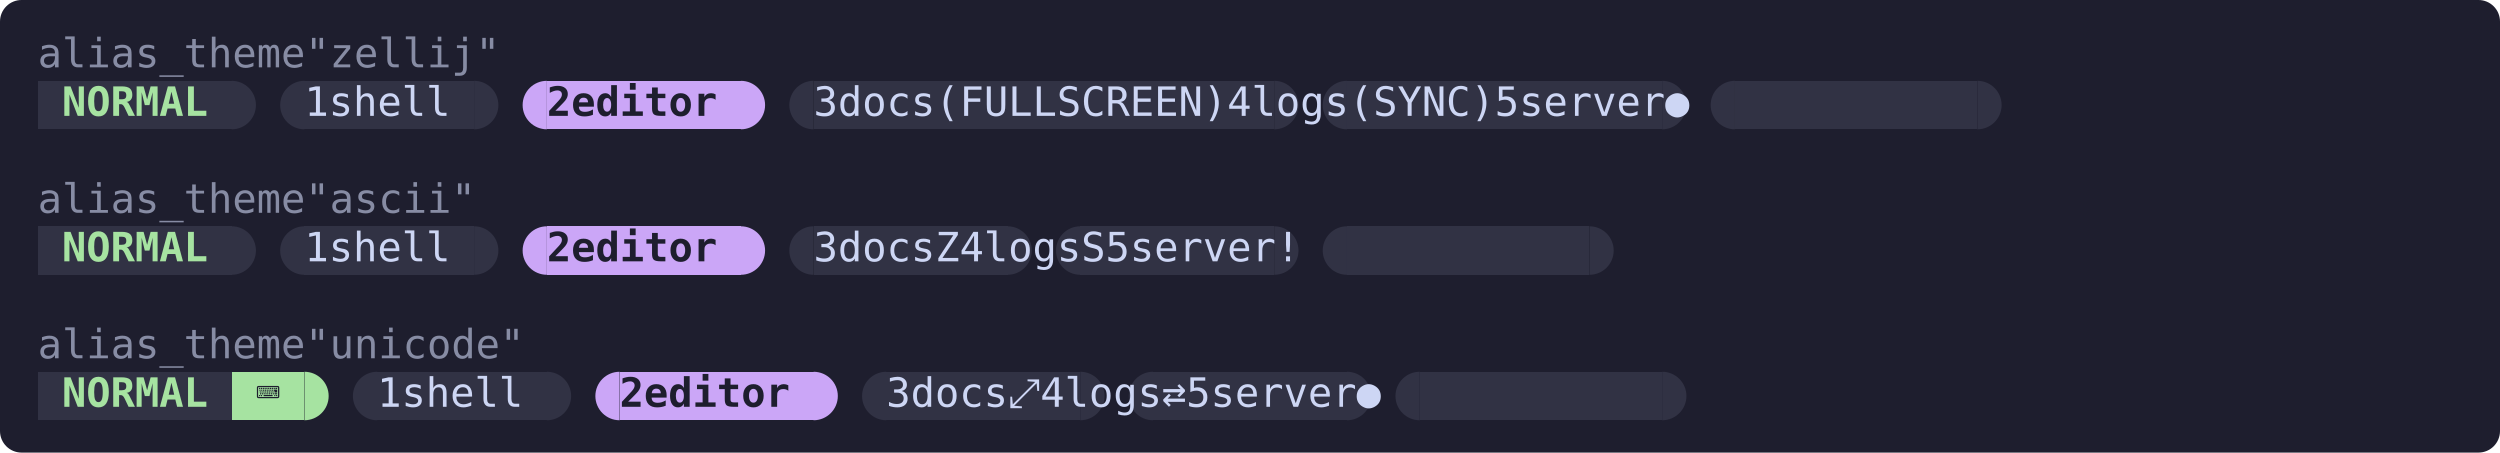
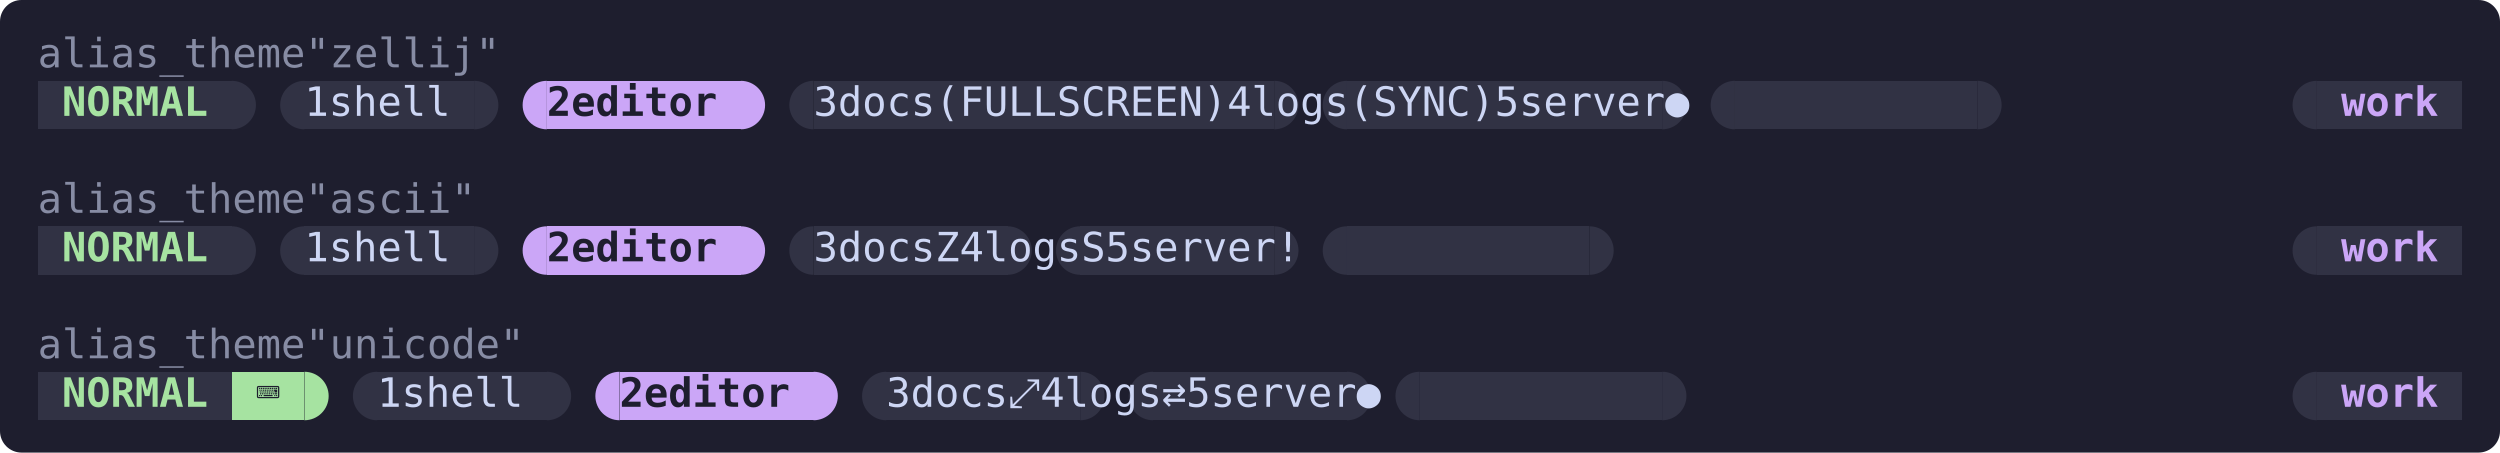
<svg xmlns="http://www.w3.org/2000/svg" width="928" height="168" viewBox="0 0 928 168" role="img">
  <rect width="928" height="168" rx="8" fill="#1e1e2e" />
  <g transform="translate(14 12)">
    <g shape-rendering="crispEdges">
      <rect x="0" y="18" width="72" height="18" fill="#313244" />
      <rect x="99" y="18" width="63" height="18" fill="#313244" />
      <rect x="189" y="18" width="72" height="18" fill="#cba6f7" />
      <rect x="288" y="18" width="171" height="18" fill="#313244" />
      <rect x="486" y="18" width="117" height="18" fill="#313244" />
      <rect x="630" y="18" width="90" height="18" fill="#313244" />
+       <rect x="846" y="18" width="54" height="18" fill="#313244" />
      <rect x="0" y="72" width="72" height="18" fill="#313244" />
      <rect x="99" y="72" width="63" height="18" fill="#313244" />
      <rect x="189" y="72" width="72" height="18" fill="#cba6f7" />
      <rect x="288" y="72" width="72" height="18" fill="#313244" />
      <rect x="387" y="72" width="72" height="18" fill="#313244" />
      <rect x="486" y="72" width="90" height="18" fill="#313244" />
+       <rect x="846" y="72" width="54" height="18" fill="#313244" />
      <rect x="0" y="126" width="72" height="18" fill="#313244" />
      <rect x="72" y="126" width="27" height="18" fill="#a6e3a1" />
      <rect x="126" y="126" width="63" height="18" fill="#313244" />
      <rect x="216" y="126" width="72" height="18" fill="#cba6f7" />
      <rect x="315" y="126" width="72" height="18" fill="#313244" />
      <rect x="414" y="126" width="72" height="18" fill="#313244" />
      <rect x="513" y="126" width="90" height="18" fill="#313244" />
+       <rect x="846" y="126" width="54" height="18" fill="#313244" />
    </g>
    <g font-family="ui-monospace, SFMono-Regular, Menlo, Consolas, 'DejaVu Sans Mono', monospace" font-size="15" xml:space="preserve">
      <text y="13">
        <tspan x="0 9 18 27 36 45 54 63 72 81 90 108 117 126 135 144 153 162 171" fill="#878ca4">alias_theme"zellij"</tspan>
      </text>
      <path d="M72 18A9 9 0 0 1 72 36Z" fill="#313244" />
      <path d="M99 18A9 9 0 0 0 99 36Z" fill="#313244" />
      <path d="M162 18A9 9 0 0 1 162 36Z" fill="#313244" />
      <path d="M189 18A9 9 0 0 0 189 36Z" fill="#cba6f7" />
      <path d="M261 18A9 9 0 0 1 261 36Z" fill="#cba6f7" />
      <path d="M288 18A9 9 0 0 0 288 36Z" fill="#313244" />
      <path d="M459 18A9 9 0 0 1 459 36Z" fill="#313244" />
      <path d="M486 18A9 9 0 0 0 486 36Z" fill="#313244" />
      <path d="M603 18A9 9 0 0 1 603 36Z" fill="#313244" />
      <path d="M630 18A9 9 0 0 0 630 36Z" fill="#313244" />
      <path d="M720 18A9 9 0 0 1 720 36Z" fill="#313244" />
+       <path d="M846 18A9 9 0 0 0 846 36Z" fill="#313244" />
      <text y="31">
        <tspan x="9 18 27 36 45 54" fill="#a6e3a1" font-weight="bold">NORMAL</tspan>
        <tspan x="99 117 126 135 144 153" fill="#cdd6f4">1shell</tspan>
        <tspan x="189 207 216 225 234 243 252" fill="#1e1e2e" font-weight="bold">2editor</tspan>
        <tspan x="288 306 315 324 333 351 360 369 378 387 396 405 414 423 432 441 450 486 504 513 522 531 549 558 567 576 585 594 630 648 657 666 675 684 693 711" fill="#cdd6f4">3docs(FULLSCREEN)4logs(SYNC)5server●</tspan>
+         <tspan x="855 864 873 882" fill="#cba6f7" font-weight="bold">work</tspan>
      </text>
      <text y="67">
        <tspan x="0 9 18 27 36 45 54 63 72 81 90 108 117 126 135 144 153 162" fill="#878ca4">alias_theme"ascii"</tspan>
      </text>
      <path d="M72 72A9 9 0 0 1 72 90Z" fill="#313244" />
      <path d="M99 72A9 9 0 0 0 99 90Z" fill="#313244" />
      <path d="M162 72A9 9 0 0 1 162 90Z" fill="#313244" />
      <path d="M189 72A9 9 0 0 0 189 90Z" fill="#cba6f7" />
      <path d="M261 72A9 9 0 0 1 261 90Z" fill="#cba6f7" />
      <path d="M288 72A9 9 0 0 0 288 90Z" fill="#313244" />
      <path d="M360 72A9 9 0 0 1 360 90Z" fill="#313244" />
      <path d="M387 72A9 9 0 0 0 387 90Z" fill="#313244" />
      <path d="M459 72A9 9 0 0 1 459 90Z" fill="#313244" />
      <path d="M486 72A9 9 0 0 0 486 90Z" fill="#313244" />
      <path d="M576 72A9 9 0 0 1 576 90Z" fill="#313244" />
+       <path d="M846 72A9 9 0 0 0 846 90Z" fill="#313244" />
      <text y="85">
        <tspan x="9 18 27 36 45 54" fill="#a6e3a1" font-weight="bold">NORMAL</tspan>
        <tspan x="99 117 126 135 144 153" fill="#cdd6f4">1shell</tspan>
        <tspan x="189 207 216 225 234 243 252" fill="#1e1e2e" font-weight="bold">2editor</tspan>
        <tspan x="288 306 315 324 333 351 387 405 414 423 432 450 486 504 513 522 531 540 549 567" fill="#cdd6f4">3docsZ4logsS5server!</tspan>
+         <tspan x="855 864 873 882" fill="#cba6f7" font-weight="bold">work</tspan>
      </text>
      <text y="121">
        <tspan x="0 9 18 27 36 45 54 63 72 81 90 108 117 126 135 144 153 162 171 180" fill="#878ca4">alias_theme"unicode"</tspan>
      </text>
      <path d="M99 126A9 9 0 0 1 99 144Z" fill="#a6e3a1" />
      <path d="M126 126A9 9 0 0 0 126 144Z" fill="#313244" />
      <path d="M189 126A9 9 0 0 1 189 144Z" fill="#313244" />
      <path d="M216 126A9 9 0 0 0 216 144Z" fill="#cba6f7" />
      <path d="M288 126A9 9 0 0 1 288 144Z" fill="#cba6f7" />
      <path d="M315 126A9 9 0 0 0 315 144Z" fill="#313244" />
      <path d="M387 126A9 9 0 0 1 387 144Z" fill="#313244" />
      <path d="M414 126A9 9 0 0 0 414 144Z" fill="#313244" />
      <path d="M486 126A9 9 0 0 1 486 144Z" fill="#313244" />
      <path d="M513 126A9 9 0 0 0 513 144Z" fill="#313244" />
      <path d="M603 126A9 9 0 0 1 603 144Z" fill="#313244" />
+       <path d="M846 126A9 9 0 0 0 846 144Z" fill="#313244" />
      <text y="139">
        <tspan x="9 18 27 36 45 54" fill="#a6e3a1" font-weight="bold">NORMAL</tspan>
        <tspan x="81" fill="#1e1e2e" font-weight="bold">⌨</tspan>
        <tspan x="126 144 153 162 171 180" fill="#cdd6f4">1shell</tspan>
        <tspan x="216 234 243 252 261 270 279" fill="#1e1e2e" font-weight="bold">2editor</tspan>
        <tspan x="315 333 342 351 360 378 414 432 441 450 459 477 513 531 540 549 558 567 576 594" fill="#cdd6f4">3docs⤢4logs⇄5server●</tspan>
+         <tspan x="855 864 873 882" fill="#cba6f7" font-weight="bold">work</tspan>
      </text>
    </g>
  </g>
</svg>
